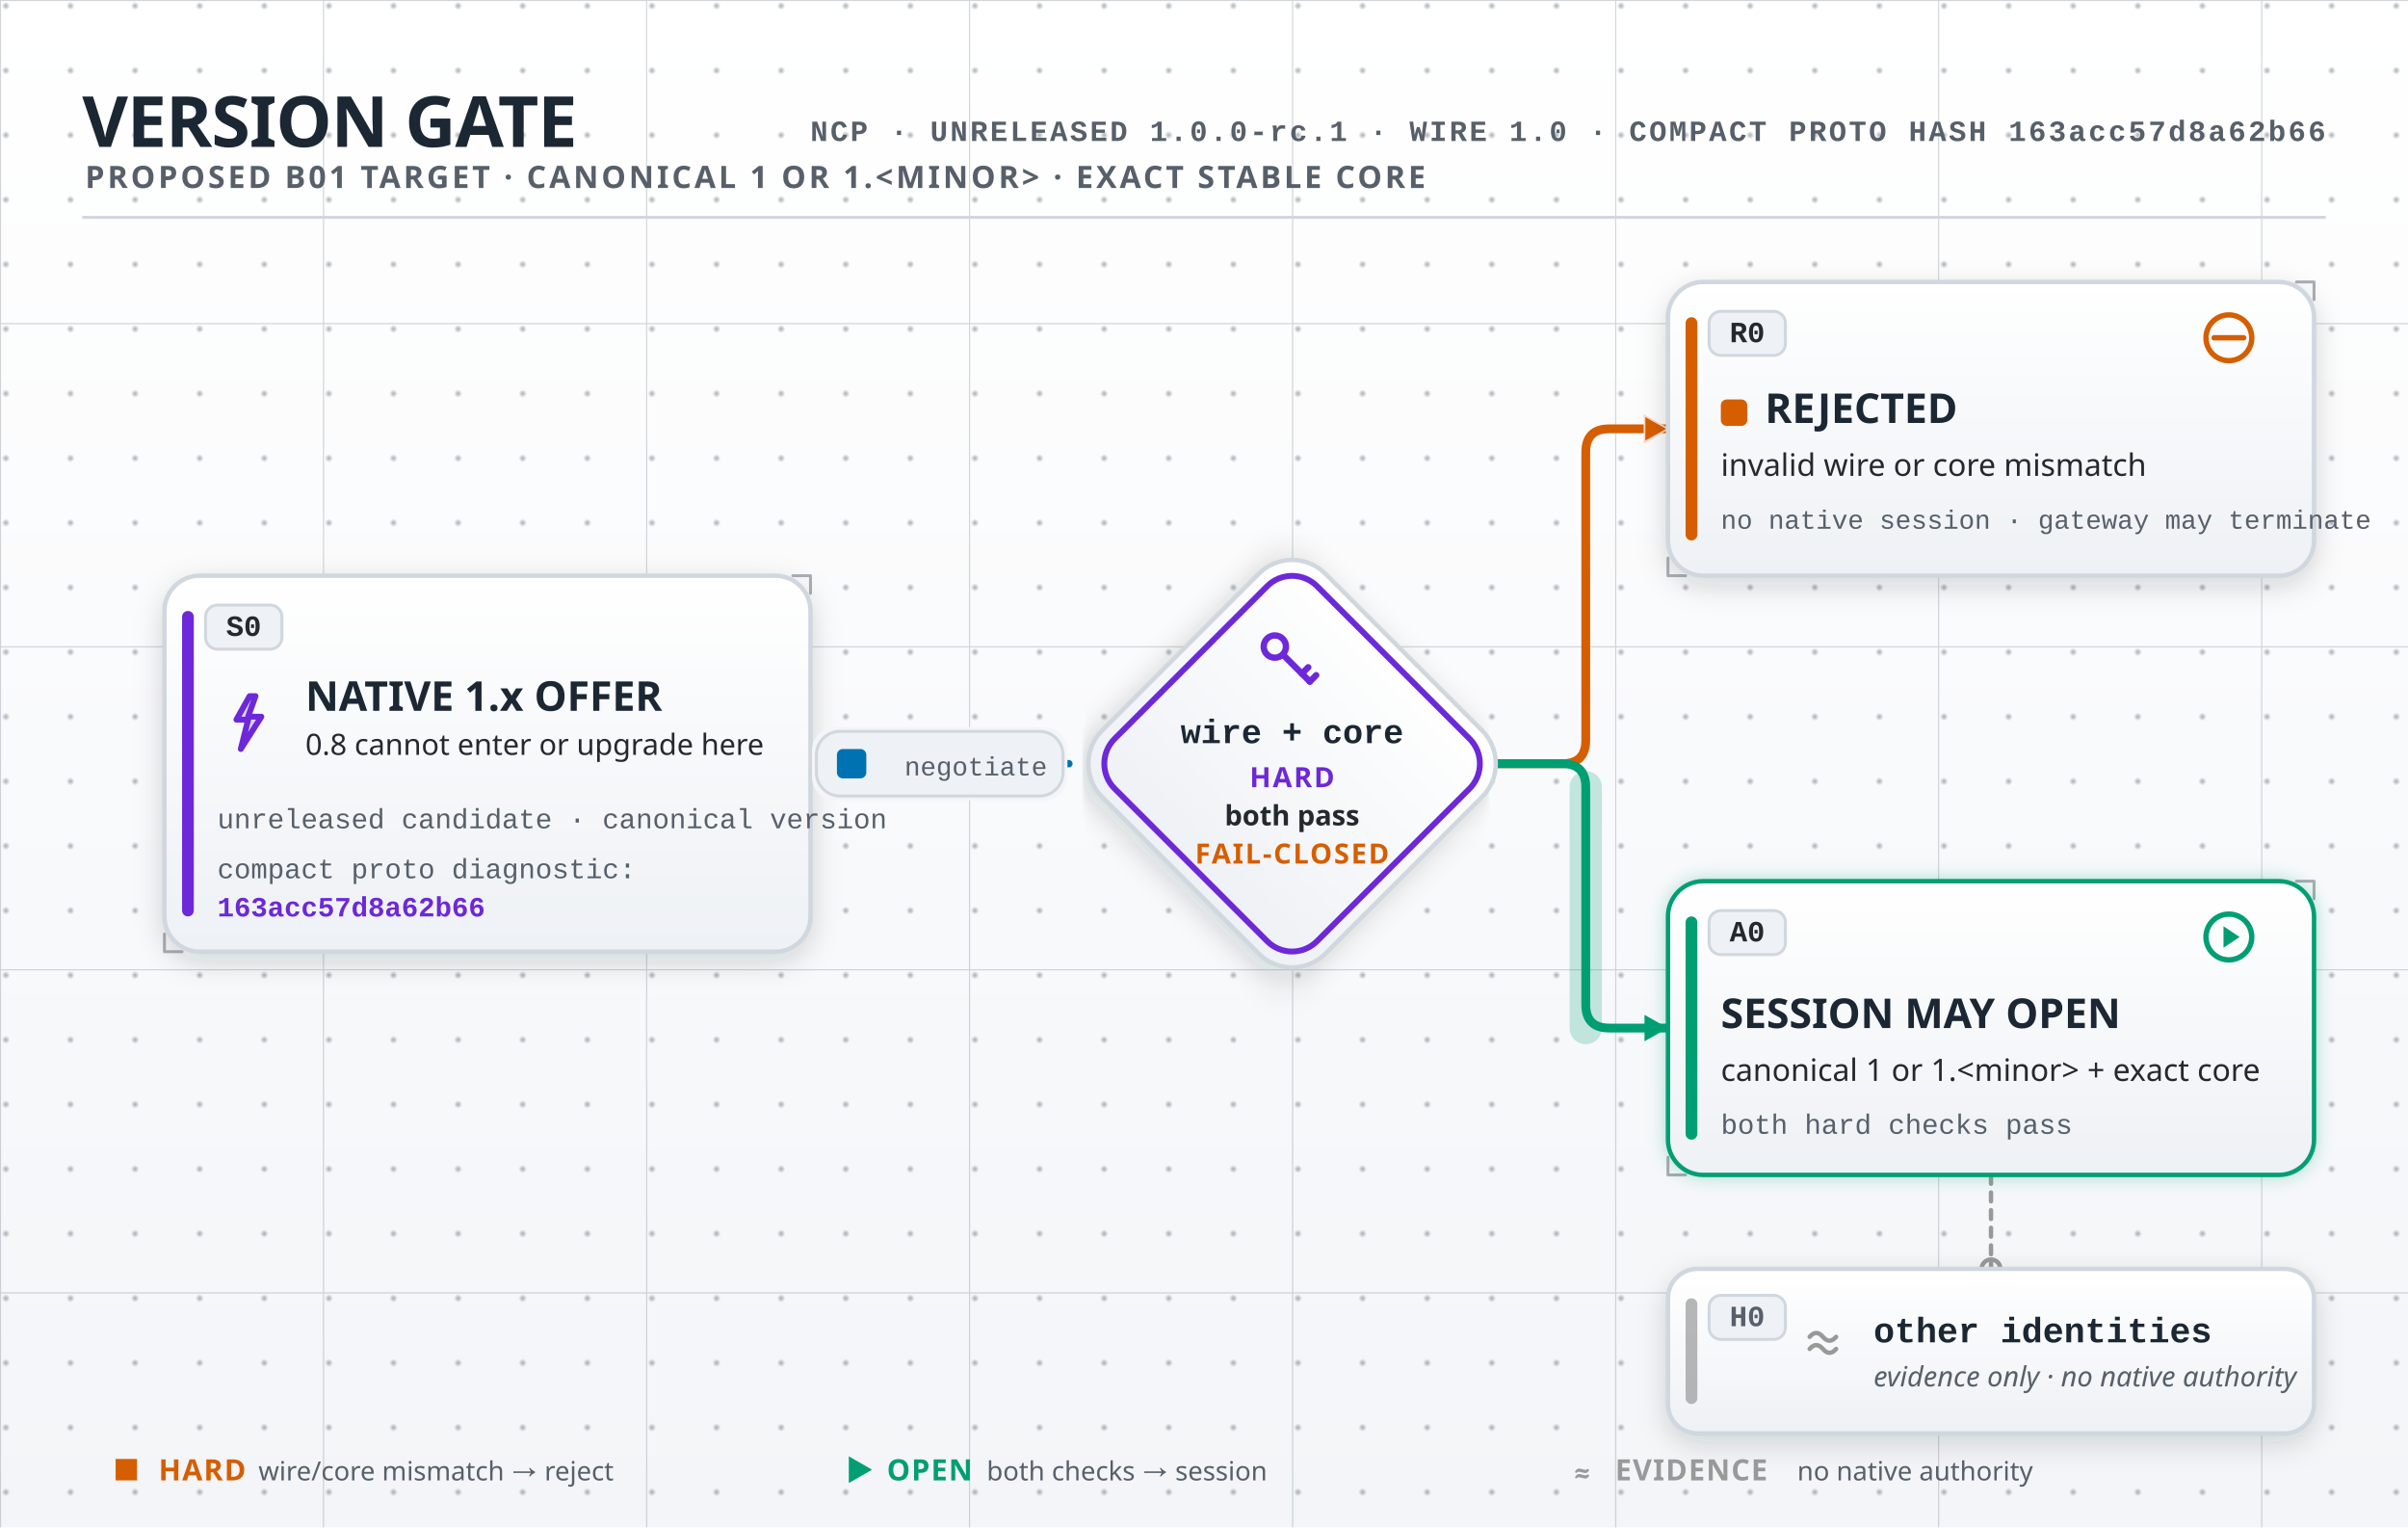
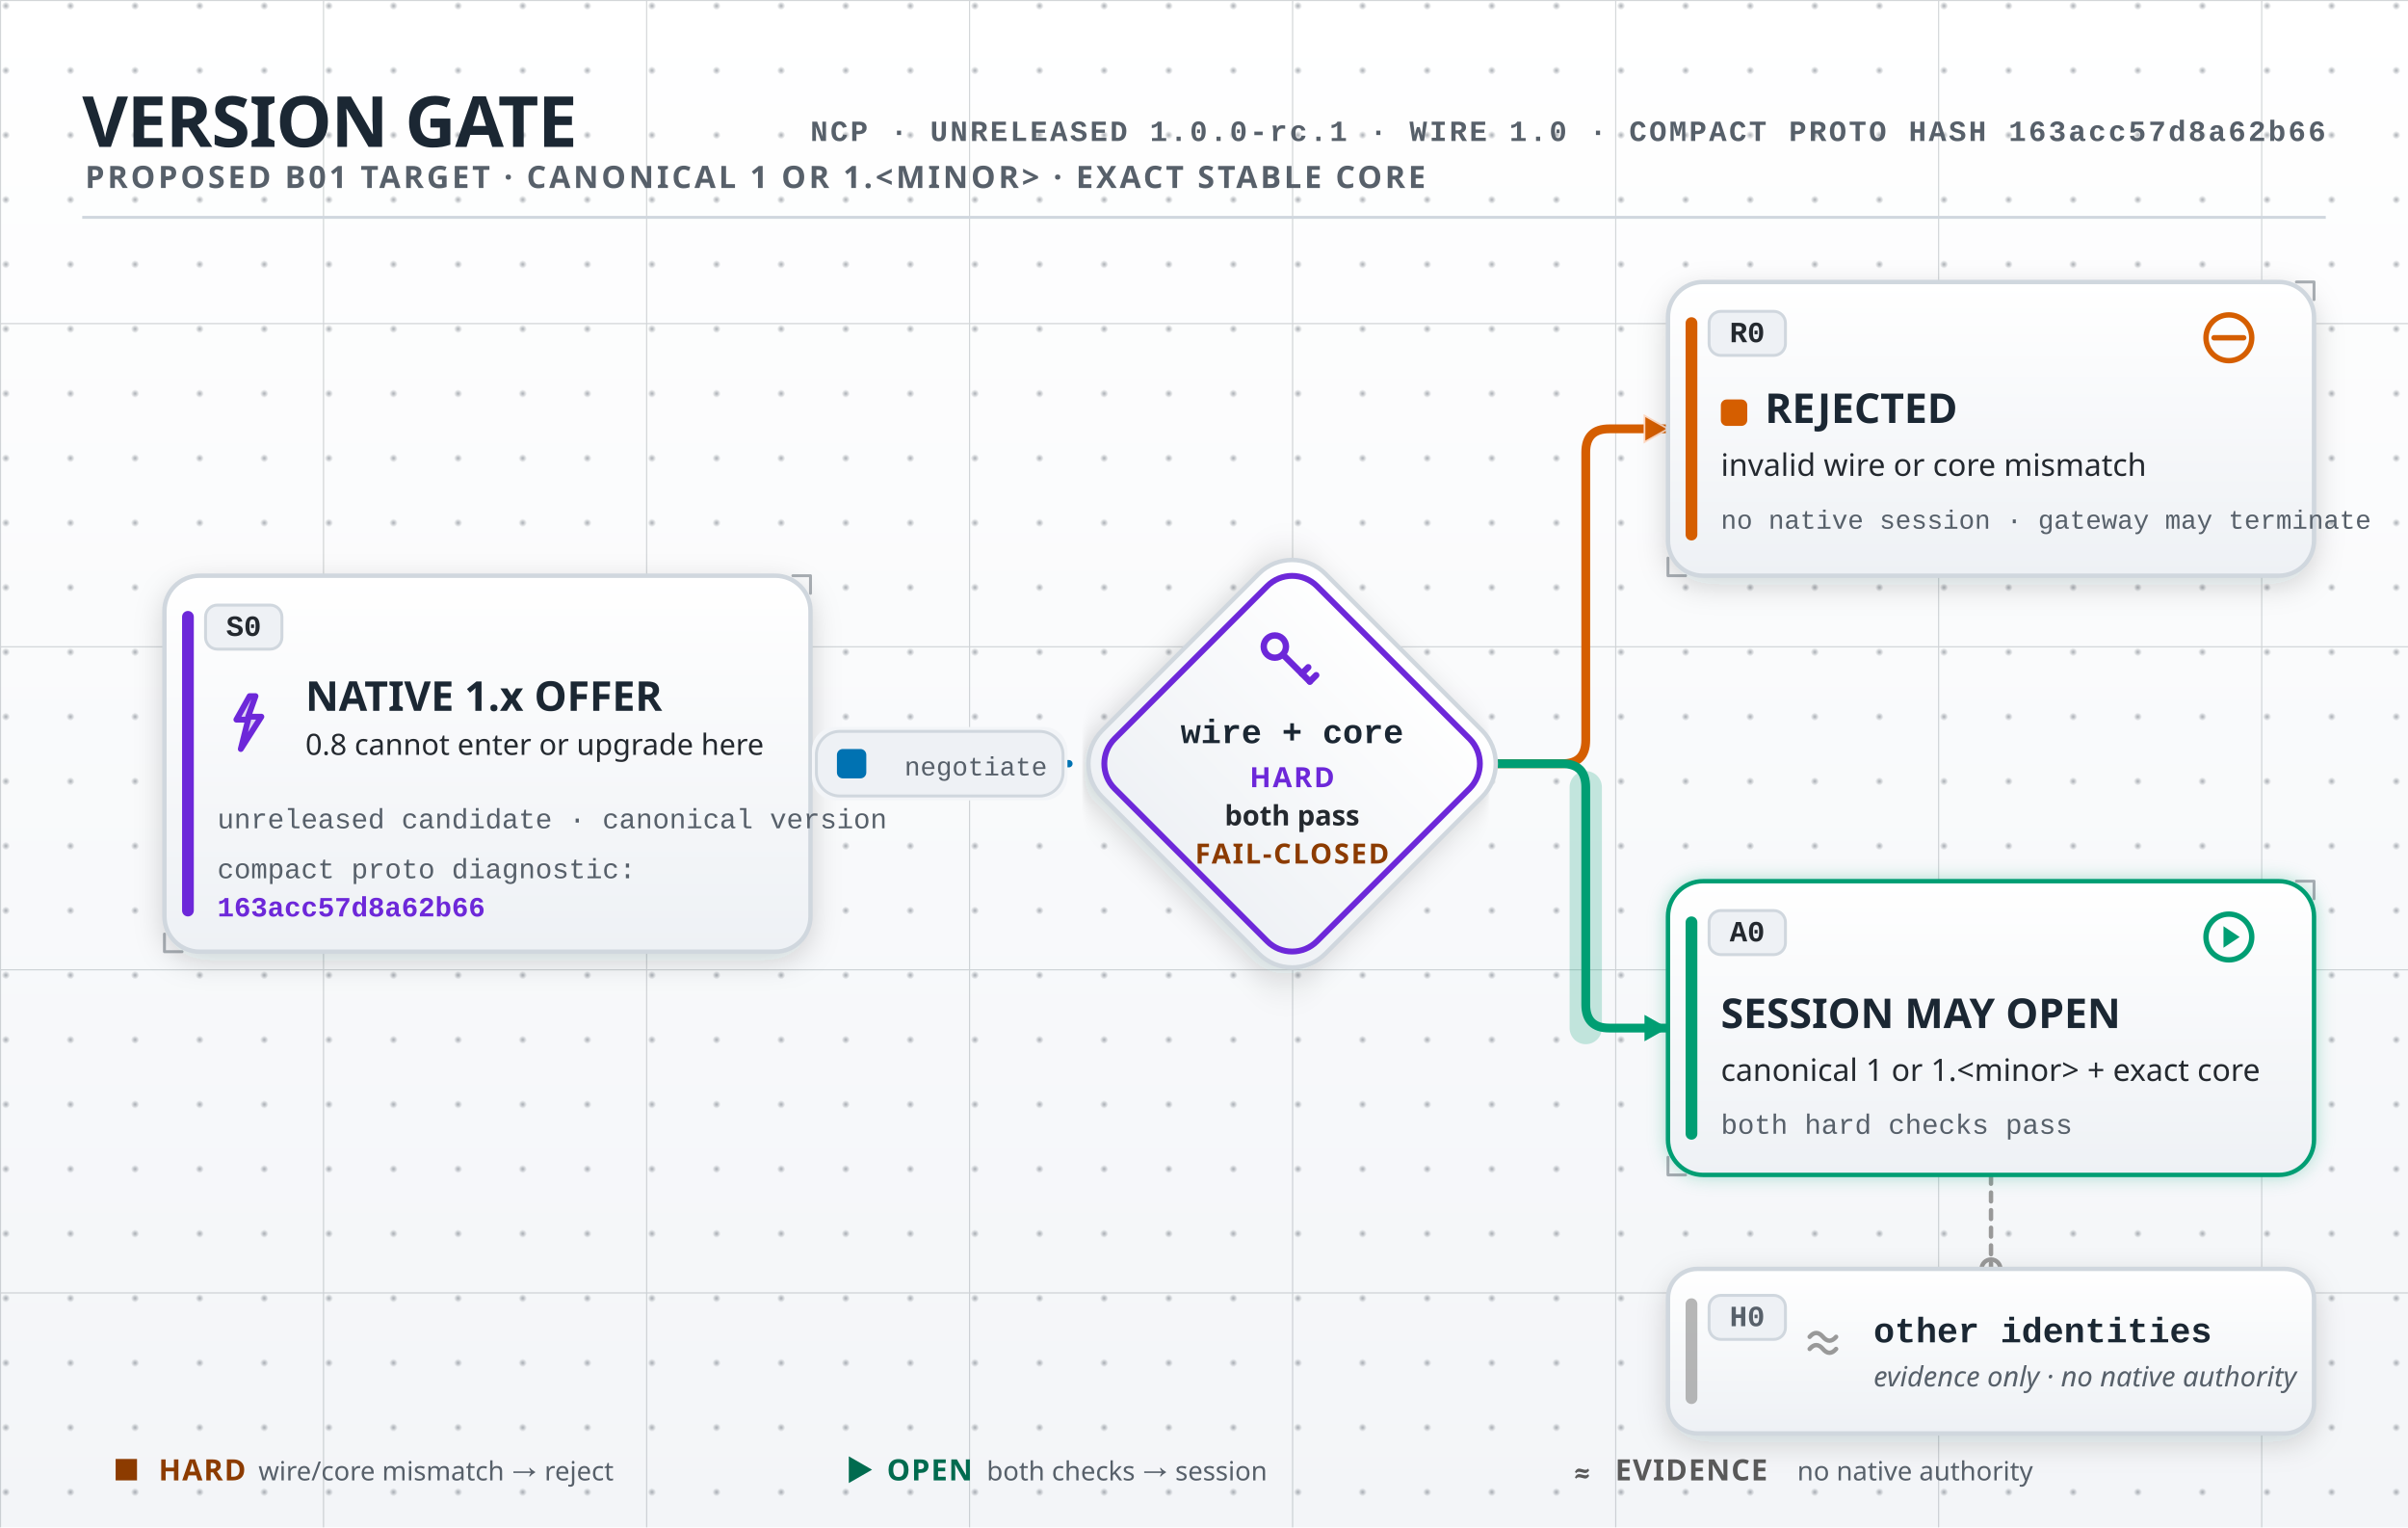
<svg xmlns="http://www.w3.org/2000/svg" width="820" height="520" viewBox="0 0 820 520" font-family="-apple-system, BlinkMacSystemFont, 'Segoe UI', 'Noto Sans', Helvetica, Arial, sans-serif" role="img" aria-labelledby="ncp-versioning-title ncp-versioning-desc">
  <defs>
    <linearGradient id="pageBg" x1="0" y1="0" x2="0" y2="1">
      <stop offset="0" stop-color="#ffffff" />
      <stop offset="1" stop-color="#f3f5f8" />
    </linearGradient>
    <linearGradient id="surface" x1="0" y1="0" x2="0" y2="1">
      <stop offset="0" stop-color="#ffffff" />
      <stop offset="1" stop-color="#eef1f5" />
    </linearGradient>
    <linearGradient id="busAction" x1="0" y1="0" x2="1" y2="0">
      <stop offset="0" stop-color="#D55E00" stop-opacity="1" />
      <stop offset="0.5" stop-color="#D55E00" stop-opacity="1" />
      <stop offset="1" stop-color="#b94f00" stop-opacity="1" />
    </linearGradient>
    <linearGradient id="contractHero" x1="0" y1="0" x2="1" y2="1">
      <stop offset="0" stop-color="#6D28D9" />
      <stop offset="1" stop-color="#5b21b6" />
    </linearGradient>
    <radialGradient id="gridDot" cx="0.5" cy="0.5" r="0.5">
      <stop offset="0" stop-color="#57606a" stop-opacity="0.5" />
      <stop offset="1" stop-color="#57606a" stop-opacity="0" />
    </radialGradient>
    <pattern id="grid" width="22" height="22" patternUnits="userSpaceOnUse">
      <circle cx="2" cy="2" r="1.4" fill="url(#gridDot)" />
    </pattern>
    <pattern id="gridMajor" width="110" height="110" patternUnits="userSpaceOnUse">
      <path d="M110 0H0V110" fill="none" stroke="#57606a" stroke-width="0.75" stroke-opacity="0.26" />
    </pattern>
    <filter id="soft" x="-40%" y="-40%" width="180%" height="180%" color-interpolation-filters="sRGB">
      <feDropShadow dx="0" dy="3" stdDeviation="5" flood-color="#1b2733" flood-opacity="0.18" />
    </filter>
    <filter id="halo" x="-60%" y="-60%" width="220%" height="220%" color-interpolation-filters="sRGB">
      <feGaussianBlur stdDeviation="3" />
    </filter>
    <filter id="glow" x="-90%" y="-90%" width="280%" height="280%" color-interpolation-filters="sRGB">
      <feGaussianBlur in="SourceAlpha" stdDeviation="3.4" result="b" />
      <feFlood flood-color="#D55E00" flood-opacity="0.4" />
      <feComposite in2="b" operator="in" result="g" />
      <feMerge>
        <feMergeNode in="g" />
        <feMergeNode in="SourceGraphic" />
      </feMerge>
    </filter>
    <marker id="arrowAction" markerUnits="userSpaceOnUse" markerWidth="12" markerHeight="12" refX="9" refY="5.5" orient="auto">
      <path d="M1,1 L9,5.5 L1,10 Z" fill="#D55E00" />
    </marker>
    <marker id="arrowControl" markerUnits="userSpaceOnUse" markerWidth="12" markerHeight="12" refX="9" refY="5.5" orient="auto">
      <path d="M1,1 L9,5.5 L1,10 Z" fill="#0072B2" />
    </marker>
    <marker id="replyControl" markerUnits="userSpaceOnUse" markerWidth="12" markerHeight="12" refX="9" refY="5.5" orient="auto">
      <path d="M2,1.5 L9,5.5 L2,9.5" fill="none" stroke="#0072B2" stroke-width="1.7" stroke-linecap="round" stroke-linejoin="round" />
    </marker>
    <marker id="arrowPercep" markerUnits="userSpaceOnUse" markerWidth="12" markerHeight="12" refX="9" refY="5.5" orient="auto">
      <path d="M1,1 L9,5.5 L1,10 Z" fill="#56B4E9" />
    </marker>
    <marker id="tapObserve" markerUnits="userSpaceOnUse" markerWidth="10" markerHeight="10" refX="5" refY="5" orient="auto">
      <circle cx="5" cy="5" r="3.2" fill="none" stroke="#999999" stroke-width="1.5" />
    </marker>
    <marker id="arrowContract" markerUnits="userSpaceOnUse" markerWidth="12" markerHeight="12" refX="9" refY="5.5" orient="auto">
      <path d="M1,1 L9,5.5 L1,10 Z" fill="#6D28D9" />
    </marker>
    <marker id="submoduleArrow" markerUnits="userSpaceOnUse" markerWidth="12" markerHeight="12" refX="9" refY="5.5" orient="auto">
      <path d="M2,1.5 L9,5.5 L2,9.5" fill="none" stroke="#999999" stroke-width="1.7" stroke-linecap="round" stroke-linejoin="round" />
    </marker>
    <marker id="arrowActive" markerUnits="userSpaceOnUse" markerWidth="12" markerHeight="12" refX="9" refY="5.5" orient="auto">
      <path d="M1,1 L9,5.5 L1,10 Z" fill="#009E73" />
    </marker>
    <marker id="arrowEstop" markerUnits="userSpaceOnUse" markerWidth="12" markerHeight="12" refX="9" refY="5.5" orient="auto">
      <path d="M1,1 L9,5.5 L1,10 Z" fill="#D55E00" stroke="#ffd9c2" stroke-width="0.6" />
    </marker>
    <marker id="arrowHold" markerUnits="userSpaceOnUse" markerWidth="12" markerHeight="12" refX="9" refY="5.5" orient="auto">
      <path d="M1,1 L9,5.5 L1,10 Z" fill="#E69F00" />
    </marker>
    <marker id="arrowMut" markerUnits="userSpaceOnUse" markerWidth="12" markerHeight="12" refX="9" refY="5.5" orient="auto">
      <path d="M1,1 L9,5.5 L1,10 Z" fill="#57606a" />
    </marker>
    <marker id="arrowConfig" markerUnits="userSpaceOnUse" markerWidth="12" markerHeight="12" refX="9" refY="5.5" orient="auto">
      <path d="M1,1 L9,5.5 L1,10 Z" fill="#CC79A7" />
    </marker>
    <filter id="glowContract" x="-90%" y="-90%" width="280%" height="280%" color-interpolation-filters="sRGB">
      <feGaussianBlur in="SourceAlpha" stdDeviation="3.4" result="b" />
      <feFlood flood-color="#6D28D9" flood-opacity="0.4" />
      <feComposite in2="b" operator="in" result="g" />
      <feMerge>
        <feMergeNode in="g" />
        <feMergeNode in="SourceGraphic" />
      </feMerge>
    </filter>
    <filter id="glowActive" x="-90%" y="-90%" width="280%" height="280%" color-interpolation-filters="sRGB">
      <feGaussianBlur in="SourceAlpha" stdDeviation="3.4" result="b" />
      <feFlood flood-color="#009E73" flood-opacity="0.4" />
      <feComposite in2="b" operator="in" result="g" />
      <feMerge>
        <feMergeNode in="g" />
        <feMergeNode in="SourceGraphic" />
      </feMerge>
    </filter>
  </defs>
  <rect x="0" y="0" width="820" height="520" rx="0" fill="url(#pageBg)" />
  <rect x="0" y="0" width="820" height="520" rx="0" fill="url(#gridMajor)" />
  <rect x="0" y="0" width="820" height="520" rx="0" fill="url(#grid)" />
  <text x="28" y="50" font-family="-apple-system, BlinkMacSystemFont, 'Segoe UI', 'Noto Sans', Helvetica, Arial, sans-serif" font-size="24" font-weight="800" font-style="normal" fill="#1b2733" text-anchor="start" letter-spacing="-0.3" text-rendering="geometricPrecision">VERSION GATE</text>
  <text x="29" y="64" font-family="-apple-system, BlinkMacSystemFont, 'Segoe UI', 'Noto Sans', Helvetica, Arial, sans-serif" font-size="10.5" font-weight="600" font-style="normal" fill="#57606a" text-anchor="start" letter-spacing="1.0" text-rendering="geometricPrecision">PROPOSED B01 TARGET  ·  CANONICAL 1 OR 1.&lt;MINOR&gt;  ·  EXACT STABLE CORE</text>
  <line x1="28" y1="74" x2="792" y2="74" stroke="#d0d7de" stroke-width="1" stroke-linecap="butt" />
  <text x="792" y="48" font-family="ui-monospace, SFMono-Regular, 'SF Mono', Menlo, Consolas, 'Liberation Mono', monospace" font-size="10" font-weight="600" font-style="normal" fill="#57606a" text-anchor="end" letter-spacing="0.8" text-rendering="geometricPrecision">NCP · UNRELEASED 1.0.0-rc.1 · WIRE 1.0 · COMPACT PROTO HASH 163acc57d8a62b66</text>
  <path d="M276,260 L364,260" fill="none" stroke="#0072B2" stroke-width="2.5" stroke-linecap="round" stroke-linejoin="round" marker-end="url(#arrowControl)" />
  <line x1="300" y1="256" x2="300" y2="264" stroke="#0072B2" stroke-width="1" stroke-linecap="round" stroke-opacity="0.7" />
  <line x1="324" y1="256" x2="324" y2="264" stroke="#0072B2" stroke-width="1" stroke-linecap="round" stroke-opacity="0.7" />
  <line x1="348" y1="256" x2="348" y2="264" stroke="#0072B2" stroke-width="1" stroke-linecap="round" stroke-opacity="0.7" />
  <path d="M508,260 L532,260 Q540,260 540,252 L540,154 Q540,146 548,146 L568,146" fill="none" stroke="#D55E00" stroke-width="3" stroke-linecap="round" stroke-linejoin="round" marker-end="url(#arrowEstop)" />
  <line x1="540" y1="268" x2="540" y2="350" stroke="#009E73" stroke-width="11" stroke-linecap="round" stroke-opacity="0.22" />
  <path d="M508,260 L532,260 Q540,260 540,268 L540,342 Q540,350 548,350 L568,350" fill="none" stroke="#009E73" stroke-width="3" stroke-linecap="round" stroke-linejoin="round" marker-end="url(#arrowActive)" />
  <path d="M678,400 L678,432" fill="none" stroke="#999999" stroke-width="1.5" stroke-linecap="round" stroke-linejoin="round" stroke-dasharray="3 3" marker-end="url(#tapObserve)" />
  <rect x="56" y="196" width="220" height="128" rx="12" fill="url(#surface)" filter="url(#soft)" />
  <rect x="56" y="196" width="220" height="128" rx="12" fill="none" stroke="#d0d7de" stroke-width="1.5" />
  <rect x="62" y="208" width="4" height="104" rx="2" fill="#6D28D9" />
  <path d="M270,196 L276,196 L276,202" fill="none" stroke="#57606a" stroke-width="1" stroke-linecap="round" stroke-linejoin="round" stroke-opacity="0.5" />
  <path d="M56,318 L56,324 L62,324" fill="none" stroke="#57606a" stroke-width="1" stroke-linecap="round" stroke-linejoin="round" stroke-opacity="0.5" />
  <rect x="70" y="206" width="26" height="15" rx="4" fill="#eef1f5" stroke="#d0d7de" stroke-width="1" />
  <text x="83" y="216.5" font-family="ui-monospace, SFMono-Regular, 'SF Mono', Menlo, Consolas, 'Liberation Mono', monospace" font-size="10" font-weight="700" font-style="normal" fill="#24292f" text-anchor="middle" text-rendering="geometricPrecision">S0</text>
  <g transform="translate(72,234) scale(1)" fill="none" stroke="#6D28D9" stroke-width="2" stroke-linecap="round" stroke-linejoin="round">
    <path d="M13 3 L8.5 11 H12.5 L10 21 L17 10 H12.5 L15 3 Z" fill="#6D28D9" fill-opacity="0.18" />
  </g>
  <text x="104" y="242" font-family="-apple-system, BlinkMacSystemFont, 'Segoe UI', 'Noto Sans', Helvetica, Arial, sans-serif" font-size="14" font-weight="700" font-style="normal" fill="#1b2733" text-anchor="start" text-rendering="geometricPrecision">NATIVE 1.x OFFER</text>
  <text x="104" y="257" font-family="-apple-system, BlinkMacSystemFont, 'Segoe UI', 'Noto Sans', Helvetica, Arial, sans-serif" font-size="10" font-weight="500" font-style="normal" fill="#24292f" text-anchor="start" text-rendering="geometricPrecision">0.8 cannot enter or upgrade here</text>
  <text x="74" y="282" font-family="ui-monospace, SFMono-Regular, 'SF Mono', Menlo, Consolas, 'Liberation Mono', monospace" font-size="9.5" font-weight="500" font-style="normal" fill="#57606a" text-anchor="start" text-rendering="geometricPrecision">unreleased candidate · canonical version</text>
  <text x="74" y="299" font-family="ui-monospace, SFMono-Regular, 'SF Mono', Menlo, Consolas, 'Liberation Mono', monospace" font-size="9.5" font-weight="500" font-style="normal" fill="#57606a" text-anchor="start" text-rendering="geometricPrecision">compact proto diagnostic:</text>
  <text x="74" y="312" font-family="ui-monospace, SFMono-Regular, 'SF Mono', Menlo, Consolas, 'Liberation Mono', monospace" font-size="9.5" font-weight="700" font-style="normal" fill="#6D28D9" text-anchor="start" text-rendering="geometricPrecision">163acc57d8a62b66</text>
  <g transform="rotate(45 440 260)">
    <rect x="386.268" y="206.268" width="107.464" height="107.464" rx="16" fill="url(#surface)" filter="url(#soft)" />
    <rect x="386.268" y="206.268" width="107.464" height="107.464" rx="16" fill="none" stroke="#d0d7de" stroke-width="1.5" />
    <rect x="391.268" y="211.268" width="97.464" height="97.464" rx="12" fill="none" stroke="#6D28D9" stroke-width="2" fill-opacity="0.85" />
  </g>
  <g transform="translate(426,212) scale(1.0833)" fill="none" stroke="#6D28D9" stroke-width="2" stroke-linecap="round" stroke-linejoin="round">
    <circle cx="7.5" cy="7.5" r="3.5" />
    <path d="M10 10l8.5 8.5" />
    <path d="M16 16l2-2M18.5 18.5l2-2" />
  </g>
  <text x="440" y="253" font-family="ui-monospace, SFMono-Regular, 'SF Mono', Menlo, Consolas, 'Liberation Mono', monospace" font-size="11.5" font-weight="700" font-style="normal" fill="#1b2733" text-anchor="middle" text-rendering="geometricPrecision">wire + core</text>
  <text x="440" y="268" font-family="-apple-system, BlinkMacSystemFont, 'Segoe UI', 'Noto Sans', Helvetica, Arial, sans-serif" font-size="9.5" font-weight="700" font-style="normal" fill="#6D28D9" text-anchor="middle" letter-spacing="0.6" text-rendering="geometricPrecision">HARD</text>
  <text x="440" y="281" font-family="-apple-system, BlinkMacSystemFont, 'Segoe UI', 'Noto Sans', Helvetica, Arial, sans-serif" font-size="9.5" font-weight="600" font-style="normal" fill="#24292f" text-anchor="middle" text-rendering="geometricPrecision">both pass</text>
-   <text x="440" y="294" font-family="-apple-system, BlinkMacSystemFont, 'Segoe UI', 'Noto Sans', Helvetica, Arial, sans-serif" font-size="9.5" font-weight="700" font-style="normal" fill="#D55E00" text-anchor="middle" letter-spacing="0.6" text-rendering="geometricPrecision">FAIL-CLOSED</text>
+   <text x="440" y="294" font-family="-apple-system, BlinkMacSystemFont, 'Segoe UI', 'Noto Sans', Helvetica, Arial, sans-serif" font-size="9.5" font-weight="700" font-style="normal" fill="#8C3B00" text-anchor="middle" letter-spacing="0.6" text-rendering="geometricPrecision">FAIL-CLOSED</text>
  <rect x="568" y="96" width="220" height="100" rx="12" fill="url(#surface)" filter="url(#soft)" />
  <rect x="568" y="96" width="220" height="100" rx="12" fill="none" stroke="#d0d7de" stroke-width="1.5" />
  <rect x="574" y="108" width="4" height="76" rx="2" fill="#D55E00" />
  <path d="M782,96 L788,96 L788,102" fill="none" stroke="#57606a" stroke-width="1" stroke-linecap="round" stroke-linejoin="round" stroke-opacity="0.5" />
  <path d="M568,190 L568,196 L574,196" fill="none" stroke="#57606a" stroke-width="1" stroke-linecap="round" stroke-linejoin="round" stroke-opacity="0.5" />
  <rect x="582" y="106" width="26" height="15" rx="4" fill="#eef1f5" stroke="#d0d7de" stroke-width="1" />
  <text x="595" y="116.5" font-family="ui-monospace, SFMono-Regular, 'SF Mono', Menlo, Consolas, 'Liberation Mono', monospace" font-size="10" font-weight="700" font-style="normal" fill="#24292f" text-anchor="middle" text-rendering="geometricPrecision">R0</text>
  <g transform="translate(748,104) scale(0.9167)" fill="none" stroke="#D55E00" stroke-width="2" stroke-linecap="round" stroke-linejoin="round">
    <circle cx="12" cy="12" r="8.5" />
    <path d="M6.5 12 H17.5" />
  </g>
  <rect x="586" y="136" width="9" height="9" rx="2" fill="#D55E00" />
  <text x="601" y="144" font-family="-apple-system, BlinkMacSystemFont, 'Segoe UI', 'Noto Sans', Helvetica, Arial, sans-serif" font-size="14" font-weight="700" font-style="normal" fill="#1b2733" text-anchor="start" text-rendering="geometricPrecision">REJECTED</text>
  <text x="586" y="162" font-family="-apple-system, BlinkMacSystemFont, 'Segoe UI', 'Noto Sans', Helvetica, Arial, sans-serif" font-size="10.5" font-weight="500" font-style="normal" fill="#24292f" text-anchor="start" text-rendering="geometricPrecision">invalid wire or core mismatch</text>
  <text x="586" y="180" font-family="ui-monospace, SFMono-Regular, 'SF Mono', Menlo, Consolas, 'Liberation Mono', monospace" font-size="9" font-weight="500" font-style="normal" fill="#57606a" text-anchor="start" text-rendering="geometricPrecision">no native session · gateway may terminate</text>
  <rect x="568" y="300" width="220" height="100" rx="12" fill="url(#surface)" filter="url(#glowActive)" />
  <rect x="568" y="300" width="220" height="100" rx="12" fill="none" stroke="#009E73" stroke-width="1.5" />
  <rect x="574" y="312" width="4" height="76" rx="2" fill="#009E73" />
  <path d="M782,300 L788,300 L788,306" fill="none" stroke="#57606a" stroke-width="1" stroke-linecap="round" stroke-linejoin="round" stroke-opacity="0.5" />
  <path d="M568,394 L568,400 L574,400" fill="none" stroke="#57606a" stroke-width="1" stroke-linecap="round" stroke-linejoin="round" stroke-opacity="0.5" />
  <rect x="582" y="310" width="26" height="15" rx="4" fill="#eef1f5" stroke="#d0d7de" stroke-width="1" />
  <text x="595" y="320.5" font-family="ui-monospace, SFMono-Regular, 'SF Mono', Menlo, Consolas, 'Liberation Mono', monospace" font-size="10" font-weight="700" font-style="normal" fill="#24292f" text-anchor="middle" text-rendering="geometricPrecision">A0</text>
  <g transform="translate(748,308) scale(0.9167)" fill="none" stroke="#009E73" stroke-width="2" stroke-linecap="round" stroke-linejoin="round">
    <circle cx="12" cy="12" r="8.5" />
    <path d="M10 8 L16 12 L10 16 Z" fill="#009E73" stroke="none" />
  </g>
  <text x="586" y="350" font-family="-apple-system, BlinkMacSystemFont, 'Segoe UI', 'Noto Sans', Helvetica, Arial, sans-serif" font-size="14" font-weight="700" font-style="normal" fill="#1b2733" text-anchor="start" text-rendering="geometricPrecision">SESSION MAY OPEN</text>
  <text x="586" y="368" font-family="-apple-system, BlinkMacSystemFont, 'Segoe UI', 'Noto Sans', Helvetica, Arial, sans-serif" font-size="10.5" font-weight="500" font-style="normal" fill="#24292f" text-anchor="start" text-rendering="geometricPrecision">canonical 1 or 1.&lt;minor&gt; + exact core</text>
  <text x="586" y="386" font-family="ui-monospace, SFMono-Regular, 'SF Mono', Menlo, Consolas, 'Liberation Mono', monospace" font-size="9.5" font-weight="500" font-style="normal" fill="#57606a" text-anchor="start" text-rendering="geometricPrecision">both hard checks pass</text>
  <rect x="568" y="432" width="220" height="56" rx="10" fill="url(#surface)" filter="url(#soft)" />
  <rect x="568" y="432" width="220" height="56" rx="10" fill="none" stroke="#d0d7de" stroke-width="1.5" />
  <rect x="574" y="442" width="4" height="36" rx="2" fill="#999999" fill-opacity="0.7" />
  <rect x="582" y="441" width="26" height="15" rx="4" fill="#eef1f5" stroke="#d0d7de" stroke-width="1" />
  <text x="595" y="451.5" font-family="ui-monospace, SFMono-Regular, 'SF Mono', Menlo, Consolas, 'Liberation Mono', monospace" font-size="10" font-weight="700" font-style="normal" fill="#57606a" text-anchor="middle" text-rendering="geometricPrecision">H0</text>
  <g transform="translate(614,448) scale(0.75)" fill="none" stroke="#999999" stroke-width="2" stroke-linecap="round" stroke-linejoin="round">
    <path d="M3 9.5q3 -3.5 6 0t6 0" />
    <path d="M3 15q3 -3.5 6 0t6 0" />
  </g>
  <text x="638" y="457" font-family="ui-monospace, SFMono-Regular, 'SF Mono', Menlo, Consolas, 'Liberation Mono', monospace" font-size="12" font-weight="600" font-style="normal" fill="#1b2733" text-anchor="start" text-rendering="geometricPrecision">other identities</text>
  <text x="638" y="472" font-family="-apple-system, BlinkMacSystemFont, 'Segoe UI', 'Noto Sans', Helvetica, Arial, sans-serif" font-size="9.5" font-weight="500" font-style="italic" fill="#57606a" text-anchor="start" text-rendering="geometricPrecision">evidence only · no native authority</text>
  <rect x="276.5" y="247.5" width="87" height="25" rx="8" fill="#f3f5f8" />
  <rect x="278.0" y="249.0" width="84" height="22" rx="8" fill="#eef1f5" stroke="#d0d7de" stroke-width="1" />
  <rect x="285.0" y="255.0" width="10" height="10" rx="2" fill="#0072B2" />
-   <text x="300.0" y="264.0" font-family="-apple-system, BlinkMacSystemFont, 'Segoe UI', 'Noto Sans', Helvetica, Arial, sans-serif" font-size="9.5" font-weight="700" font-style="normal" fill="#0072B2" text-anchor="start" text-rendering="geometricPrecision" />
+   <text x="300.0" y="264.0" font-family="-apple-system, BlinkMacSystemFont, 'Segoe UI', 'Noto Sans', Helvetica, Arial, sans-serif" font-size="9.5" font-weight="700" font-style="normal" fill="#005F8A" text-anchor="start" text-rendering="geometricPrecision" />
  <text x="308.0" y="264.0" font-family="ui-monospace, SFMono-Regular, 'SF Mono', Menlo, Consolas, 'Liberation Mono', monospace" font-size="9" font-weight="500" font-style="normal" fill="#57606a" text-anchor="start" text-rendering="geometricPrecision">negotiate</text>
-   <text x="40" y="504" font-family="-apple-system, BlinkMacSystemFont, 'Segoe UI', 'Noto Sans', Helvetica, Arial, sans-serif" font-size="10" font-weight="700" font-style="normal" fill="#D55E00" text-anchor="start" text-rendering="geometricPrecision">■</text>
-   <text x="54" y="504" font-family="-apple-system, BlinkMacSystemFont, 'Segoe UI', 'Noto Sans', Helvetica, Arial, sans-serif" font-size="10" font-weight="700" font-style="normal" fill="#D55E00" text-anchor="start" letter-spacing="0.4" text-rendering="geometricPrecision">HARD</text>
+   <text x="40" y="504" font-family="-apple-system, BlinkMacSystemFont, 'Segoe UI', 'Noto Sans', Helvetica, Arial, sans-serif" font-size="10" font-weight="700" font-style="normal" fill="#8C3B00" text-anchor="start" text-rendering="geometricPrecision">■</text>
+   <text x="54" y="504" font-family="-apple-system, BlinkMacSystemFont, 'Segoe UI', 'Noto Sans', Helvetica, Arial, sans-serif" font-size="10" font-weight="700" font-style="normal" fill="#8C3B00" text-anchor="start" letter-spacing="0.4" text-rendering="geometricPrecision">HARD</text>
  <text x="88" y="504" font-family="-apple-system, BlinkMacSystemFont, 'Segoe UI', 'Noto Sans', Helvetica, Arial, sans-serif" font-size="9" font-weight="500" font-style="normal" fill="#57606a" text-anchor="start" text-rendering="geometricPrecision">wire/core mismatch → reject</text>
-   <text x="288" y="504" font-family="-apple-system, BlinkMacSystemFont, 'Segoe UI', 'Noto Sans', Helvetica, Arial, sans-serif" font-size="10" font-weight="700" font-style="normal" fill="#009E73" text-anchor="start" text-rendering="geometricPrecision">▶</text>
-   <text x="302" y="504" font-family="-apple-system, BlinkMacSystemFont, 'Segoe UI', 'Noto Sans', Helvetica, Arial, sans-serif" font-size="10" font-weight="700" font-style="normal" fill="#009E73" text-anchor="start" letter-spacing="0.4" text-rendering="geometricPrecision">OPEN</text>
+   <text x="288" y="504" font-family="-apple-system, BlinkMacSystemFont, 'Segoe UI', 'Noto Sans', Helvetica, Arial, sans-serif" font-size="10" font-weight="700" font-style="normal" fill="#006B4F" text-anchor="start" text-rendering="geometricPrecision">▶</text>
+   <text x="302" y="504" font-family="-apple-system, BlinkMacSystemFont, 'Segoe UI', 'Noto Sans', Helvetica, Arial, sans-serif" font-size="10" font-weight="700" font-style="normal" fill="#006B4F" text-anchor="start" letter-spacing="0.4" text-rendering="geometricPrecision">OPEN</text>
  <text x="336" y="504" font-family="-apple-system, BlinkMacSystemFont, 'Segoe UI', 'Noto Sans', Helvetica, Arial, sans-serif" font-size="9" font-weight="500" font-style="normal" fill="#57606a" text-anchor="start" text-rendering="geometricPrecision">both checks → session</text>
-   <text x="536" y="504" font-family="-apple-system, BlinkMacSystemFont, 'Segoe UI', 'Noto Sans', Helvetica, Arial, sans-serif" font-size="10" font-weight="700" font-style="normal" fill="#999999" text-anchor="start" text-rendering="geometricPrecision">≈</text>
-   <text x="550" y="504" font-family="-apple-system, BlinkMacSystemFont, 'Segoe UI', 'Noto Sans', Helvetica, Arial, sans-serif" font-size="10" font-weight="700" font-style="normal" fill="#999999" text-anchor="start" letter-spacing="0.4" text-rendering="geometricPrecision">EVIDENCE</text>
+   <text x="536" y="504" font-family="-apple-system, BlinkMacSystemFont, 'Segoe UI', 'Noto Sans', Helvetica, Arial, sans-serif" font-size="10" font-weight="700" font-style="normal" fill="#595959" text-anchor="start" text-rendering="geometricPrecision">≈</text>
+   <text x="550" y="504" font-family="-apple-system, BlinkMacSystemFont, 'Segoe UI', 'Noto Sans', Helvetica, Arial, sans-serif" font-size="10" font-weight="700" font-style="normal" fill="#595959" text-anchor="start" letter-spacing="0.4" text-rendering="geometricPrecision">EVIDENCE</text>
  <text x="612" y="504" font-family="-apple-system, BlinkMacSystemFont, 'Segoe UI', 'Noto Sans', Helvetica, Arial, sans-serif" font-size="9" font-weight="500" font-style="normal" fill="#57606a" text-anchor="start" text-rendering="geometricPrecision">no native authority</text>
</svg>
